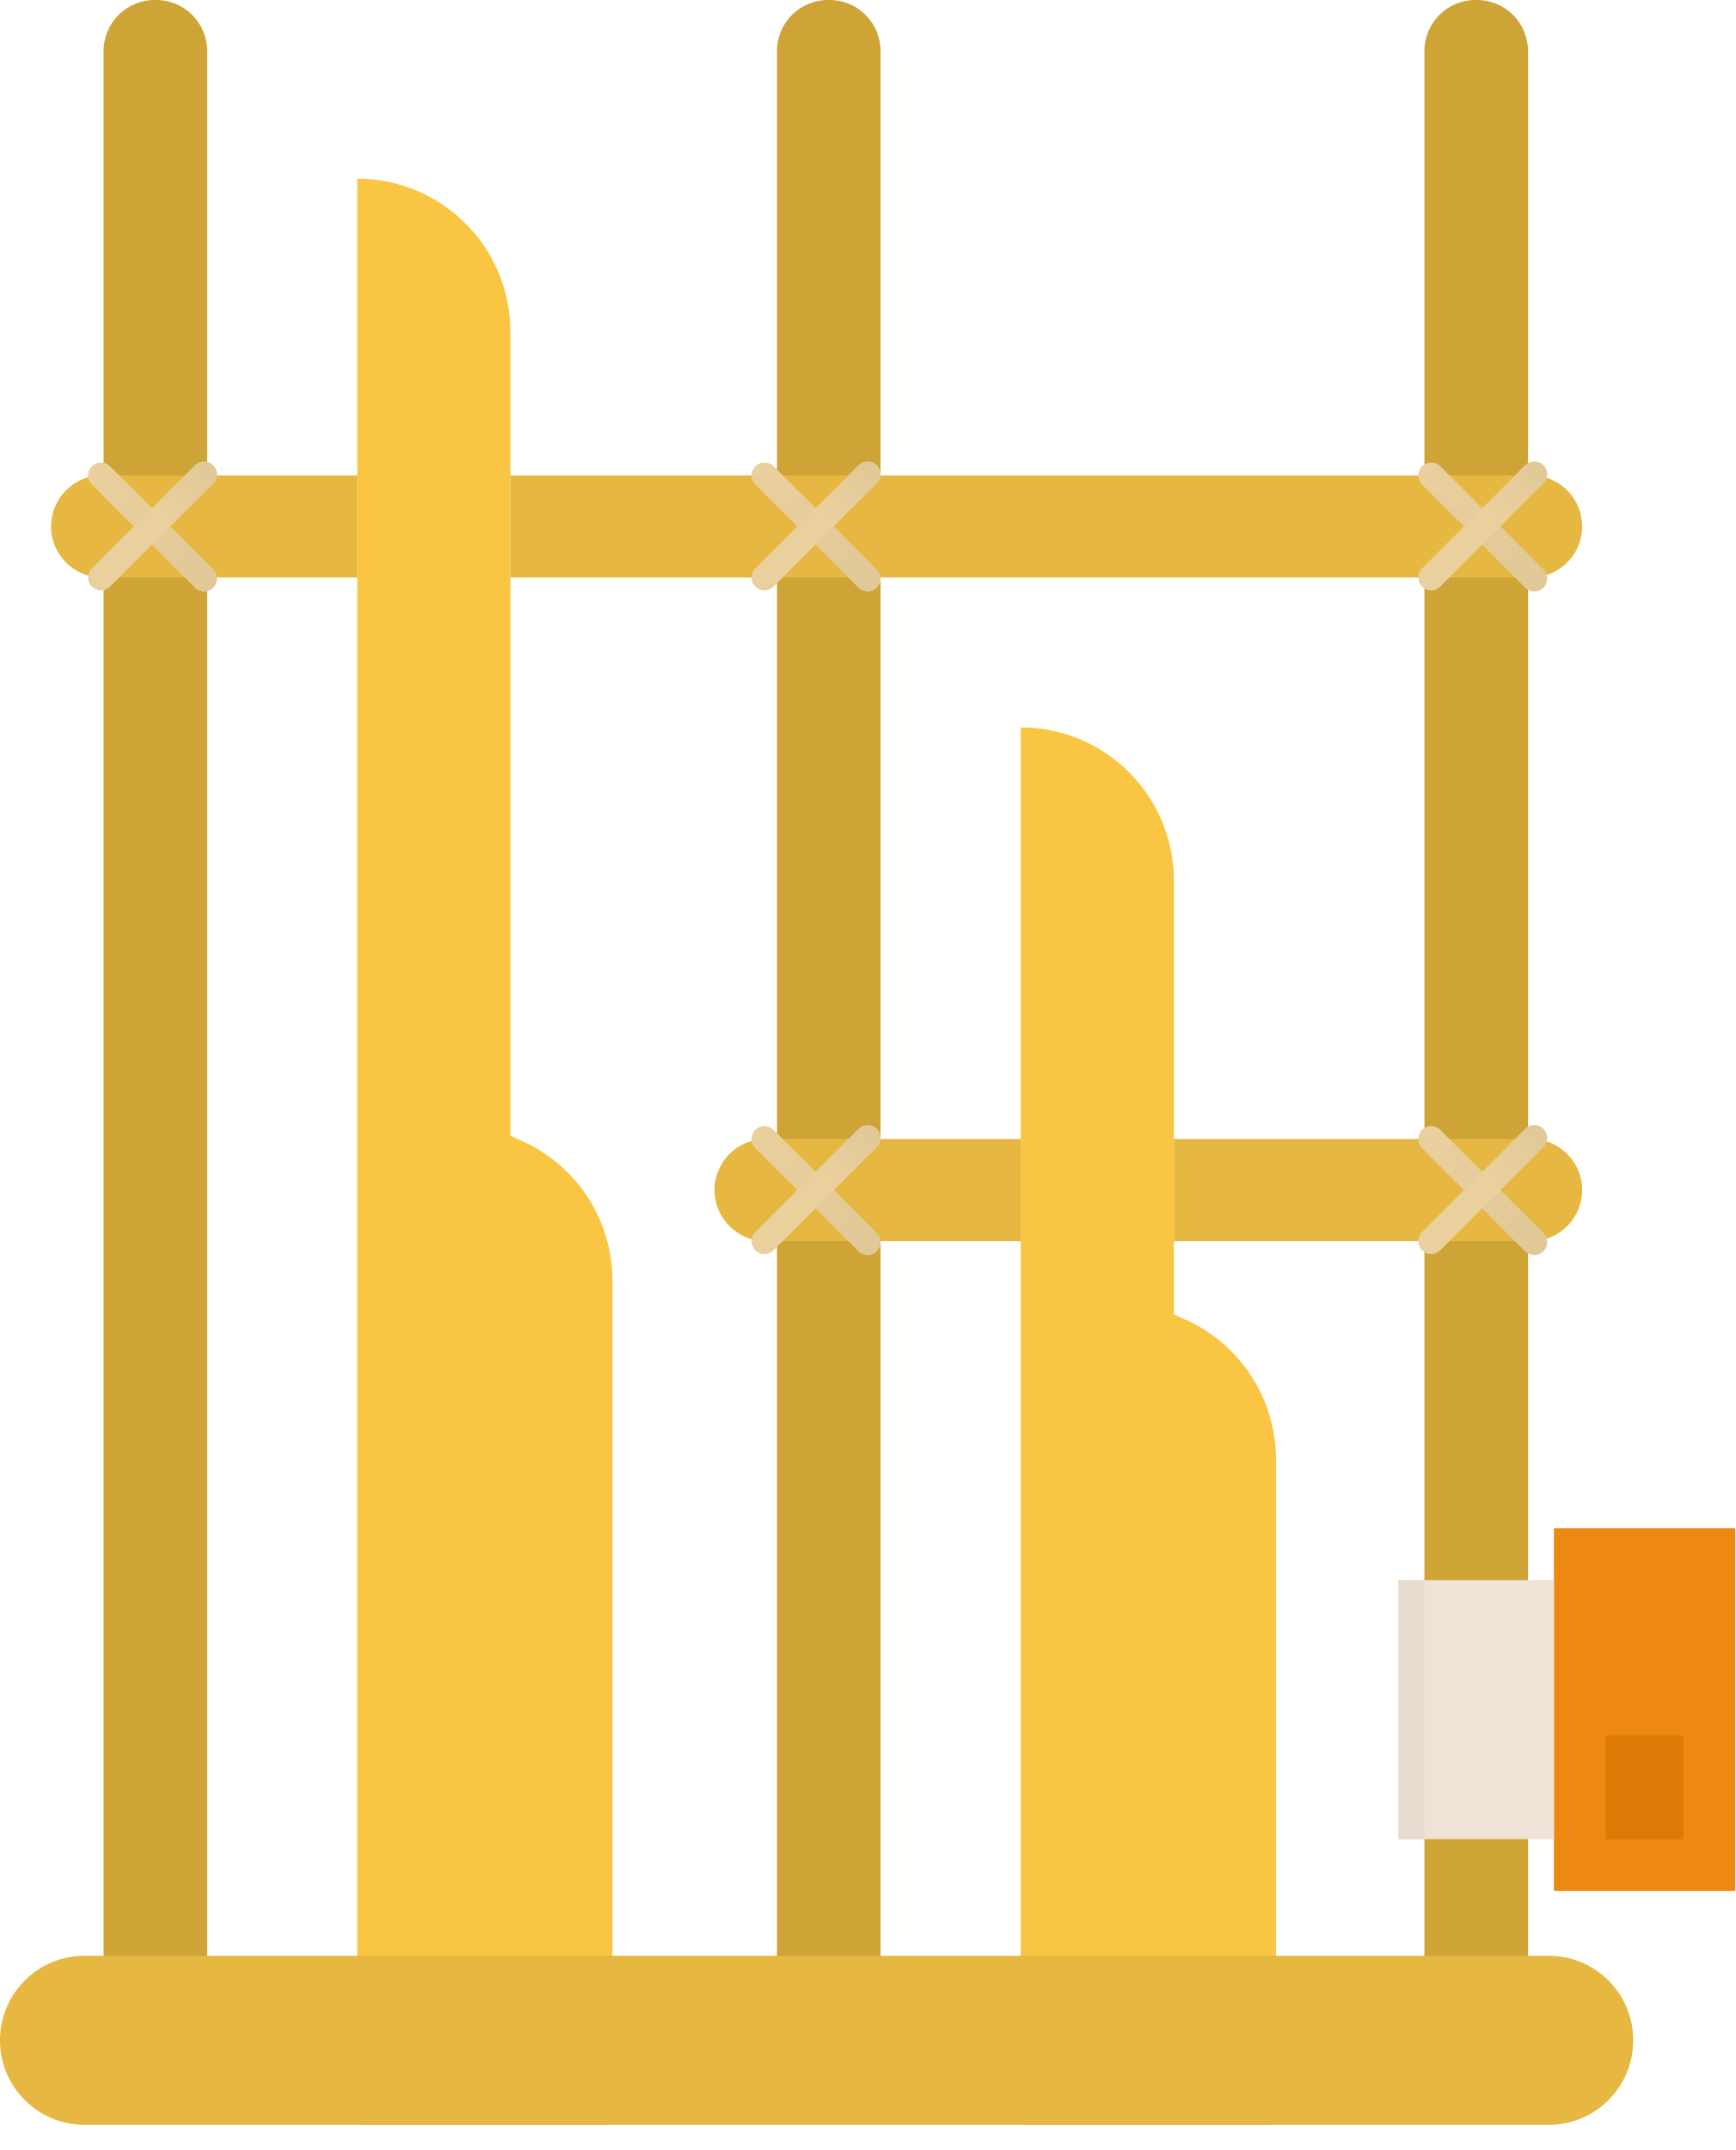
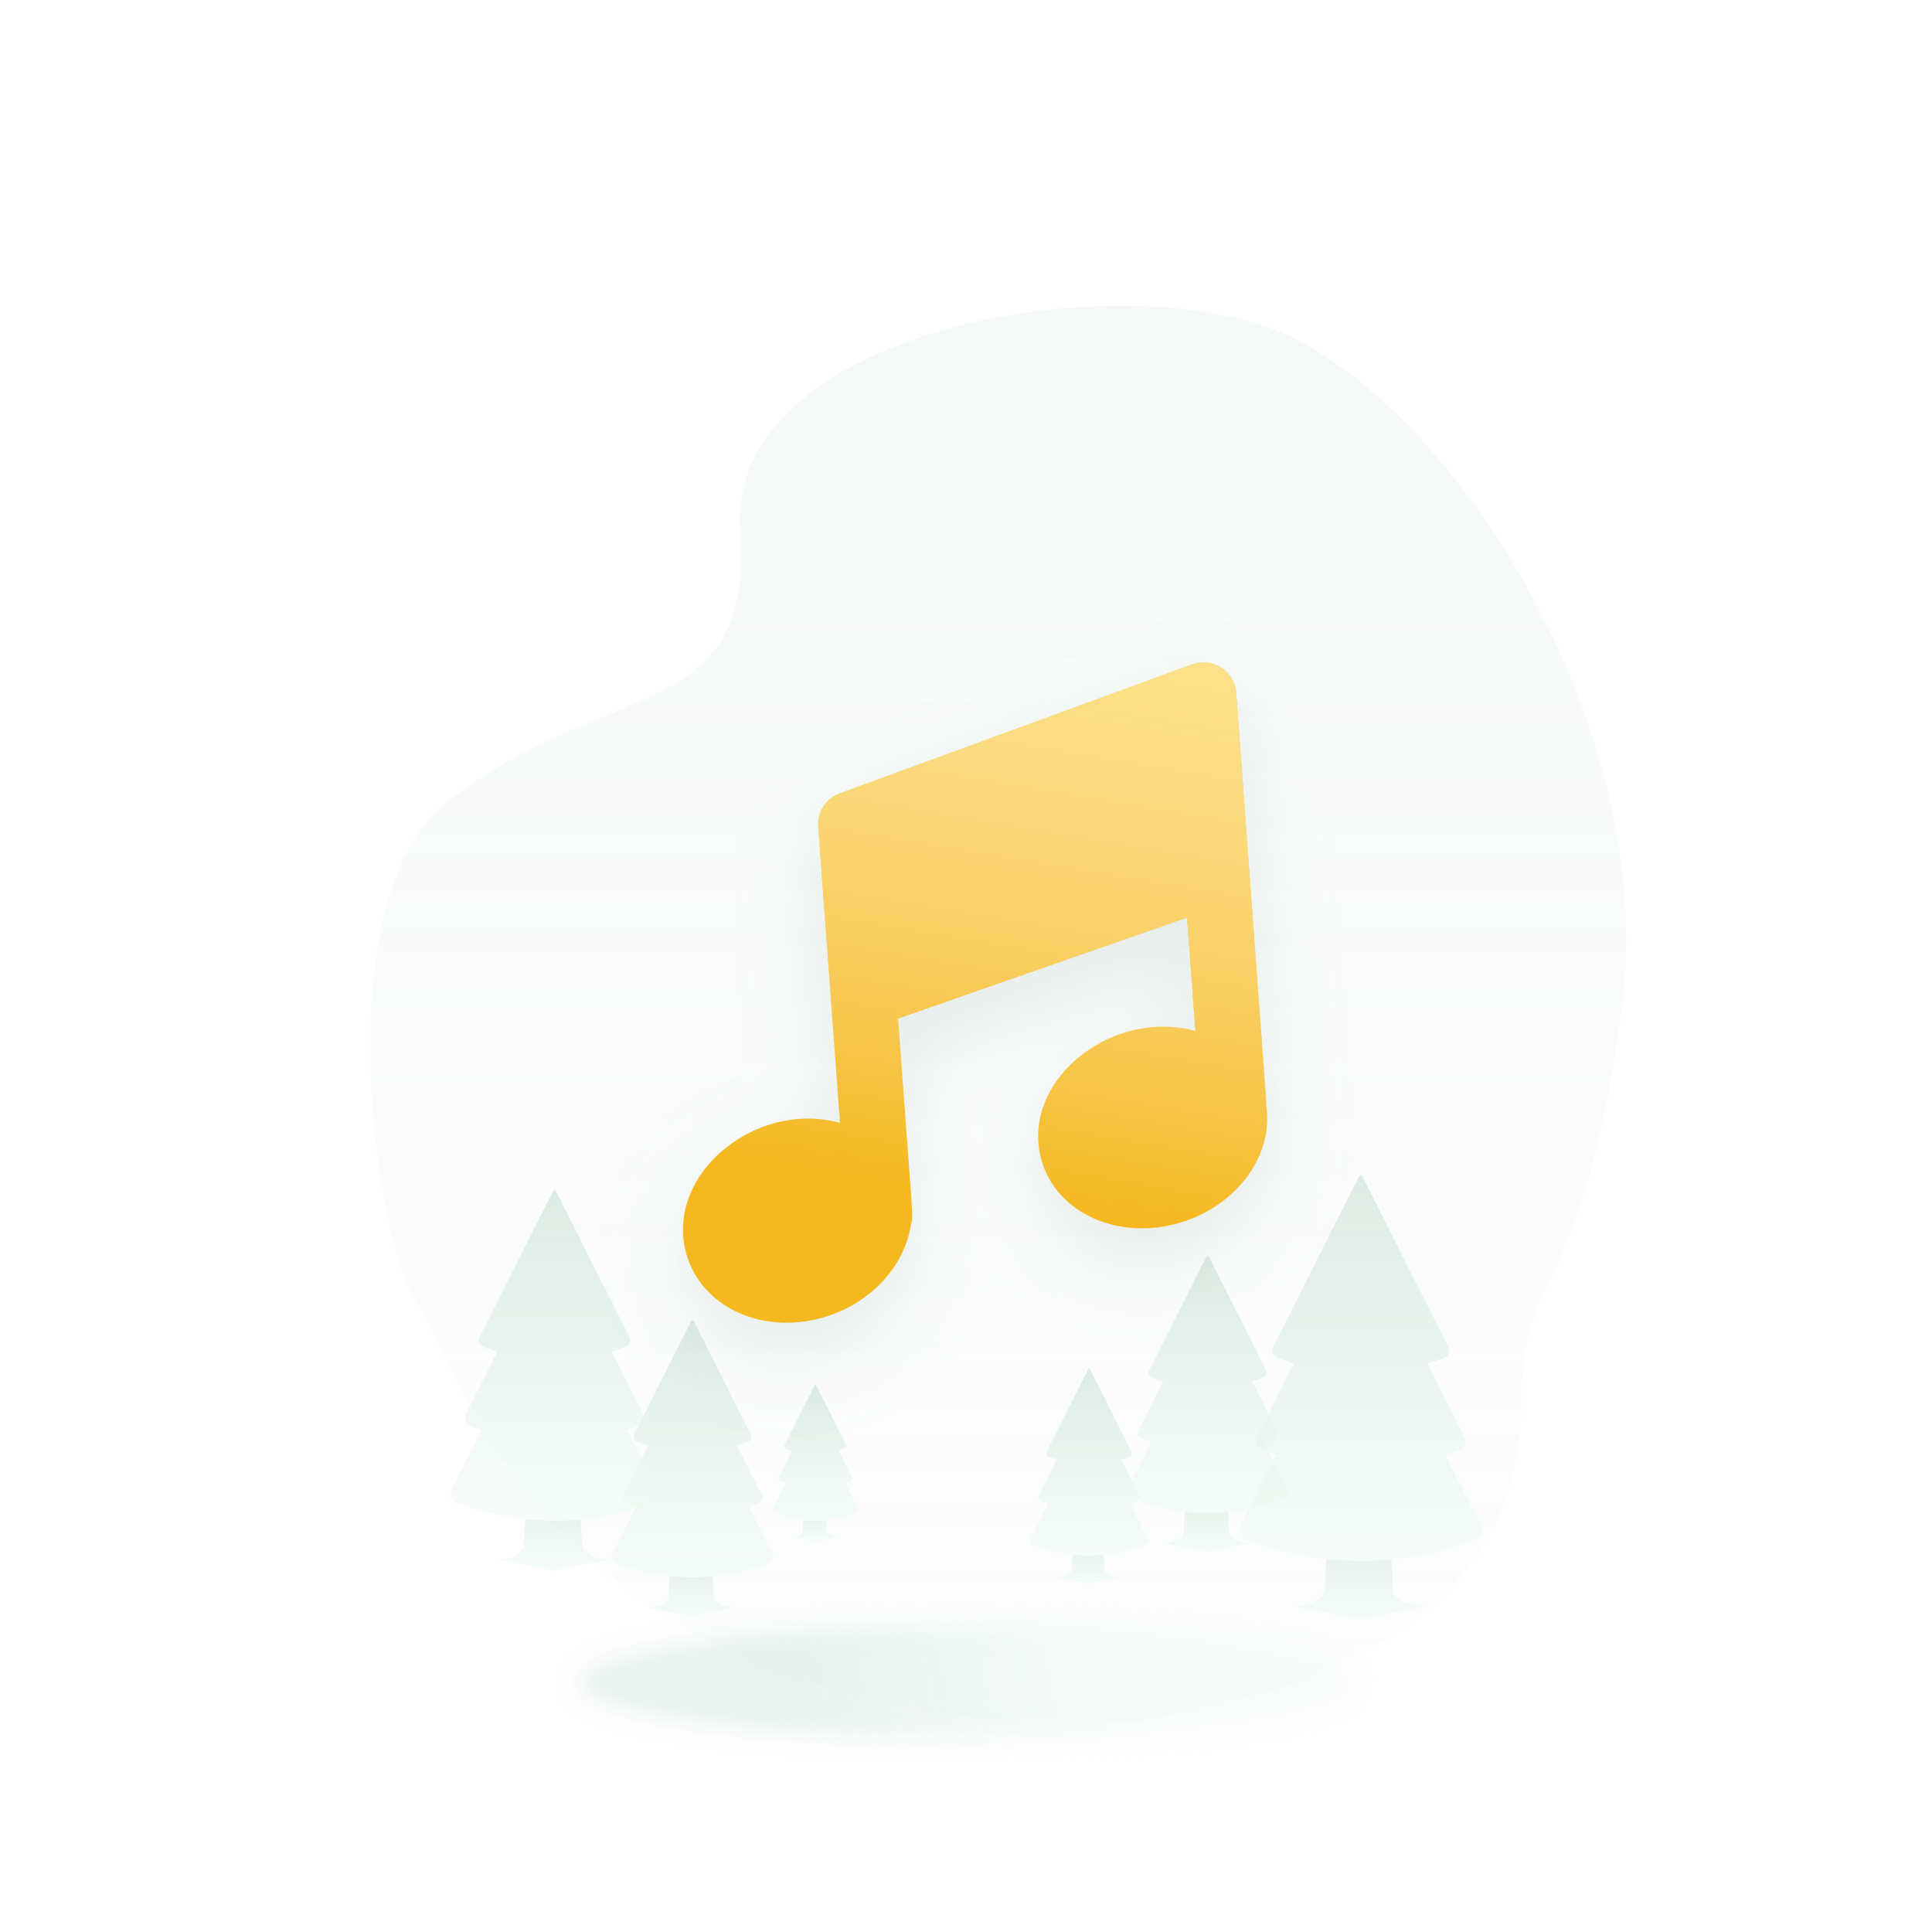
- <svg xmlns="http://www.w3.org/2000/svg" width="67" height="83" viewBox="0 0 67 83" fill="none">
-   <rect x="4" width="4" height="82" rx="1.971" fill="#CFA436" />
-   <rect x="30" width="4" height="82" rx="1.971" fill="#CFA436" />
-   <path fill-rule="evenodd" clip-rule="evenodd" d="M45.326 33.994C45.326 30.729 42.679 28.082 39.414 28.082V82.029H45.326V33.994ZM45.754 50.935L45.326 50.745V82.029H49.267V56.339C49.267 54.002 47.89 51.884 45.754 50.935Z" fill="#F9C543" />
-   <path fill-rule="evenodd" clip-rule="evenodd" d="M19.707 12.809C19.707 9.544 17.06 6.897 13.795 6.897V82.029H19.707L23.648 82.029V49.441C23.648 47.101 22.269 44.982 20.13 44.035L19.707 43.847L19.707 12.809Z" fill="#F9C543" />
-   <rect x="55" width="4" height="82" rx="1.971" fill="#CFA436" />
-   <rect y="75.501" width="63.062" height="6.528" rx="3.264" fill="#E6B741" />
-   <path d="M1.971 20.323C1.971 19.234 2.853 18.352 3.941 18.352H13.795V22.293H3.941C2.853 22.293 1.971 21.411 1.971 20.323Z" fill="#E6B741" />
-   <path d="M27.589 45.941C27.589 44.853 28.472 43.971 29.56 43.971H39.413V47.912H29.56C28.472 47.912 27.589 47.03 27.589 45.941Z" fill="#E6B741" />
-   <path d="M19.707 18.352H59.12C60.209 18.352 61.091 19.234 61.091 20.323C61.091 21.411 60.209 22.293 59.12 22.293H19.707V18.352Z" fill="#E6B741" />
-   <path d="M45.325 43.971H59.12C60.209 43.971 61.091 44.853 61.091 45.941C61.091 47.03 60.209 47.912 59.12 47.912H45.325V43.971Z" fill="#E6B741" />
-   <line x1="3.899" y1="18.352" x2="7.883" y2="22.335" stroke="#EAD09D" stroke-width="0.985" stroke-linecap="round" stroke-linejoin="round" />
-   <line x1="3.899" y1="18.352" x2="7.883" y2="22.335" stroke="url(#paint0_linear)" stroke-width="0.985" stroke-linecap="round" stroke-linejoin="round" />
-   <line x1="29.518" y1="18.352" x2="33.501" y2="22.335" stroke="#EAD09D" stroke-width="0.985" stroke-linecap="round" stroke-linejoin="round" />
-   <line x1="29.518" y1="18.352" x2="33.501" y2="22.335" stroke="url(#paint1_linear)" stroke-width="0.985" stroke-linecap="round" stroke-linejoin="round" />
-   <line x1="55.26" y1="18.352" x2="59.243" y2="22.335" stroke="#EAD09D" stroke-width="0.985" stroke-linecap="round" stroke-linejoin="round" />
-   <line x1="55.26" y1="18.352" x2="59.243" y2="22.335" stroke="url(#paint2_linear)" stroke-width="0.985" stroke-linecap="round" stroke-linejoin="round" />
-   <line x1="55.26" y1="43.971" x2="59.243" y2="47.954" stroke="#EAD09D" stroke-width="0.985" stroke-linecap="round" stroke-linejoin="round" />
-   <line x1="55.26" y1="43.971" x2="59.243" y2="47.954" stroke="url(#paint3_linear)" stroke-width="0.985" stroke-linecap="round" stroke-linejoin="round" />
-   <line x1="29.518" y1="43.971" x2="33.501" y2="47.954" stroke="#EAD09D" stroke-width="0.985" stroke-linecap="round" stroke-linejoin="round" />
-   <line x1="29.518" y1="43.971" x2="33.501" y2="47.954" stroke="url(#paint4_linear)" stroke-width="0.985" stroke-linecap="round" stroke-linejoin="round" />
-   <line x1="7.883" y1="18.31" x2="3.899" y2="22.293" stroke="#EAD09D" stroke-width="0.985" stroke-linecap="round" stroke-linejoin="round" />
-   <line x1="7.883" y1="18.31" x2="3.899" y2="22.293" stroke="url(#paint5_linear)" stroke-width="0.985" stroke-linecap="round" stroke-linejoin="round" />
-   <line x1="33.502" y1="18.31" x2="29.518" y2="22.293" stroke="#EAD09D" stroke-width="0.985" stroke-linecap="round" stroke-linejoin="round" />
-   <line x1="33.502" y1="18.31" x2="29.518" y2="22.293" stroke="url(#paint6_linear)" stroke-width="0.985" stroke-linecap="round" stroke-linejoin="round" />
-   <line x1="59.243" y1="18.31" x2="55.26" y2="22.293" stroke="#EAD09D" stroke-width="0.985" stroke-linecap="round" stroke-linejoin="round" />
-   <line x1="59.243" y1="18.31" x2="55.26" y2="22.293" stroke="url(#paint7_linear)" stroke-width="0.985" stroke-linecap="round" stroke-linejoin="round" />
-   <line x1="59.243" y1="43.928" x2="55.26" y2="47.912" stroke="#EAD09D" stroke-width="0.985" stroke-linecap="round" stroke-linejoin="round" />
-   <line x1="59.243" y1="43.928" x2="55.26" y2="47.912" stroke="url(#paint8_linear)" stroke-width="0.985" stroke-linecap="round" stroke-linejoin="round" />
-   <line x1="33.502" y1="43.928" x2="29.518" y2="47.912" stroke="#EAD09D" stroke-width="0.985" stroke-linecap="round" stroke-linejoin="round" />
-   <line x1="33.502" y1="43.928" x2="29.518" y2="47.912" stroke="url(#paint9_linear)" stroke-width="0.985" stroke-linecap="round" stroke-linejoin="round" />
-   <rect x="60" y="59" width="7" height="14" fill="#ED8912" />
-   <rect x="54" y="61" width="6" height="10" fill="#EEE3D6" />
-   <rect x="54" y="61" width="1" height="10" fill="#E6DBCF" />
-   <rect x="62" y="67" width="3" height="4" fill="#DD7A06" />
+ <svg xmlns="http://www.w3.org/2000/svg" width="180" height="180" viewBox="0 0 180 180" fill="none">
+   <path opacity="0.5" d="M41.763 74.635C29.85 83.903 35.342 117.473 39.011 121.549C46.133 135.707 47.573 138.144 54.708 144.933C72.77 162.118 103.211 160.776 106.508 160.229C122.047 157.655 141.759 151.195 141.759 130.601C141.759 117.713 147.15 122.066 151.034 94.393C154.919 66.72 133.685 35.424 117.499 30.276C100.895 24.994 67.661 31.517 68.956 49.536C70.251 67.556 56.654 63.051 41.763 74.635Z" fill="url(#paint0_linear)" />
+   <g opacity="0.6">
+     <path fill-rule="evenodd" clip-rule="evenodd" d="M99.912 144.829C100.887 144.935 101.87 144.941 102.846 144.847L102.918 146.224C102.94 146.634 103.557 146.961 104.312 146.961L101.378 147.546L98.445 146.961C99.199 146.961 99.817 146.634 99.839 146.224L99.912 144.829Z" fill="url(#paint1_linear)" />
+     <path d="M106.882 143.288L105.289 140.127C105.501 140.059 105.713 139.985 105.922 139.905C106.157 139.815 106.263 139.544 106.15 139.32L104.48 136.005C104.733 135.93 104.985 135.845 105.233 135.75C105.432 135.674 105.522 135.445 105.427 135.256L101.541 127.545C101.51 127.485 101.423 127.485 101.393 127.545L97.507 135.256C97.412 135.445 97.502 135.674 97.701 135.75C97.949 135.845 98.2 135.93 98.454 136.006L96.784 139.32C96.671 139.544 96.777 139.815 97.012 139.905C97.221 139.985 97.432 140.059 97.645 140.127L96.052 143.288C95.922 143.546 96.044 143.86 96.316 143.963C99.632 145.23 103.302 145.23 106.618 143.963C106.889 143.86 107.012 143.546 106.882 143.288Z" fill="url(#paint2_linear)" />
+     <path fill-rule="evenodd" clip-rule="evenodd" d="M74.839 141.635C75.546 141.712 76.259 141.716 76.967 141.649L77.02 142.648C77.035 142.945 77.484 143.182 78.031 143.182L75.903 143.606L73.774 143.182C74.322 143.182 74.77 142.945 74.785 142.648L74.839 141.635Z" fill="url(#paint3_linear)" />
+     <path d="M79.896 140.456L78.74 138.163C78.894 138.113 79.048 138.059 79.2 138.001C79.37 137.936 79.447 137.739 79.365 137.577L78.153 135.172C78.337 135.117 78.52 135.055 78.7 134.986C78.844 134.931 78.909 134.765 78.84 134.628L76.021 129.033C75.999 128.989 75.935 128.989 75.913 129.033L73.094 134.628C73.025 134.765 73.09 134.931 73.234 134.986C73.414 135.055 73.597 135.117 73.781 135.172L72.569 137.577C72.487 137.739 72.564 137.936 72.734 138.001C72.886 138.059 73.039 138.113 73.194 138.163L72.038 140.456C71.943 140.643 72.032 140.871 72.23 140.946C74.635 141.865 77.299 141.865 79.704 140.946C79.902 140.871 79.99 140.643 79.896 140.456Z" fill="url(#paint4_linear)" />
+     <path fill-rule="evenodd" clip-rule="evenodd" d="M110.378 140.828C111.719 140.973 113.07 140.981 114.412 140.853L114.511 142.746C114.541 143.31 115.39 143.759 116.428 143.759L112.394 144.563L108.361 143.759C109.398 143.759 110.248 143.31 110.277 142.746L110.378 140.828Z" fill="url(#paint5_linear)" />
+     <path d="M119.962 138.708L117.772 134.362C118.064 134.268 118.355 134.167 118.643 134.057C118.966 133.933 119.112 133.56 118.957 133.253L116.66 128.695C117.009 128.591 117.354 128.474 117.696 128.343C117.969 128.239 118.092 127.924 117.961 127.664L112.619 117.062C112.577 116.979 112.457 116.979 112.415 117.062L107.073 127.664C106.942 127.924 107.065 128.239 107.338 128.344C107.68 128.474 108.026 128.591 108.374 128.695L106.077 133.253C105.922 133.56 106.068 133.933 106.391 134.057C106.679 134.167 106.97 134.269 107.262 134.362L105.072 138.708C104.893 139.063 105.061 139.495 105.435 139.637C109.993 141.379 115.041 141.379 119.599 139.637C119.973 139.494 120.141 139.063 119.962 138.708Z" fill="url(#paint6_linear)" />
+     <path fill-rule="evenodd" clip-rule="evenodd" d="M123.568 145.242C125.579 145.459 127.606 145.472 129.618 145.279L129.768 148.119C129.812 148.965 131.086 149.638 132.643 149.638L126.592 150.844L120.542 149.638C122.098 149.638 123.372 148.965 123.417 148.119L123.568 145.242Z" fill="url(#paint7_linear)" />
+     <path d="M137.943 142.062L134.658 135.544C135.097 135.403 135.532 135.25 135.964 135.085C136.449 134.9 136.668 134.34 136.435 133.879L132.99 127.043C133.513 126.887 134.031 126.711 134.544 126.515C134.954 126.359 135.139 125.886 134.942 125.496L126.928 109.593C126.865 109.469 126.686 109.469 126.623 109.593L118.609 125.496C118.412 125.886 118.597 126.359 119.007 126.515C119.52 126.711 120.038 126.887 120.561 127.043L117.116 133.879C116.884 134.34 117.102 134.9 117.587 135.085C118.019 135.25 118.454 135.403 118.893 135.544L115.608 142.062C115.339 142.595 115.592 143.242 116.152 143.456C122.99 146.068 130.561 146.068 137.399 143.456C137.959 143.242 138.212 142.595 137.943 142.062Z" fill="url(#paint8_linear)" />
+     <path fill-rule="evenodd" clip-rule="evenodd" d="M62.378 146.828C63.719 146.973 65.07 146.981 66.412 146.852L66.511 148.746C66.541 149.31 67.39 149.759 68.428 149.759L64.394 150.562L60.361 149.759C61.398 149.759 62.248 149.31 62.277 148.746L62.378 146.828Z" fill="url(#paint9_linear)" />
+     <path d="M71.962 144.708L69.772 140.362C70.064 140.268 70.355 140.167 70.643 140.057C70.966 139.933 71.112 139.56 70.957 139.253L68.66 134.695C69.008 134.591 69.354 134.474 69.696 134.343C69.969 134.239 70.092 133.924 69.962 133.664L64.619 123.062C64.577 122.979 64.457 122.979 64.415 123.062L59.073 133.664C58.942 133.924 59.065 134.239 59.338 134.344C59.68 134.474 60.026 134.591 60.374 134.695L58.077 139.253C57.922 139.56 58.068 139.933 58.391 140.057C58.679 140.167 58.97 140.269 59.262 140.362L57.072 144.708C56.893 145.063 57.061 145.494 57.435 145.637C61.993 147.378 67.041 147.378 71.599 145.637C71.973 145.494 72.141 145.063 71.962 144.708Z" fill="url(#paint10_linear)" />
+     <path fill-rule="evenodd" clip-rule="evenodd" d="M48.916 141.525C50.639 141.711 52.377 141.722 54.102 141.557L54.23 143.991C54.268 144.716 55.36 145.293 56.694 145.293L51.508 146.327L46.322 145.293C47.656 145.293 48.748 144.716 48.786 143.991L48.916 141.525Z" fill="url(#paint11_linear)" />
+     <path d="M61.237 138.799L58.422 133.212C58.797 133.091 59.17 132.96 59.541 132.819C59.956 132.66 60.144 132.18 59.944 131.785L56.991 125.925C57.44 125.792 57.884 125.641 58.323 125.473C58.675 125.339 58.833 124.934 58.665 124.6L51.795 110.969C51.742 110.862 51.588 110.862 51.534 110.969L44.665 124.6C44.496 124.934 44.655 125.339 45.006 125.473C45.446 125.641 45.89 125.792 46.338 125.925L43.385 131.785C43.186 132.18 43.373 132.66 43.789 132.819C44.159 132.96 44.532 133.091 44.908 133.212L42.092 138.799C41.862 139.256 42.079 139.81 42.559 139.994C48.42 142.233 54.91 142.233 60.77 139.994C61.251 139.81 61.467 139.256 61.237 138.799Z" fill="url(#paint12_linear)" />
+   </g>
+   <g opacity="0.4" filter="url(#filter0_f)">
+     <ellipse cx="90" cy="156.75" rx="36" ry="5.25" fill="url(#paint13_linear)" />
+   </g>
+   <g filter="url(#filter1_d)">
+     <path d="M115.173 64.568C115.024 62.536 112.985 61.207 111.084 61.902L78.23 73.92C76.946 74.39 76.13 75.662 76.231 77.034L78.26 104.612C70.161 102.426 61.693 109.73 64.021 117.079C65.564 121.948 71.355 124.503 77.136 122.607C81.394 121.211 84.339 117.756 84.873 114.048C85.102 113.277 85.113 114.56 83.667 94.901L110.591 85.496L111.368 96.053C103.308 93.881 94.761 101.027 97.123 108.382C98.408 112.385 102.65 114.749 107.286 114.408C113.672 113.938 118.88 108.61 117.956 102.885C117.983 102.511 118.162 105.194 115.173 64.568Z" fill="#F5B81F" />
+     <path d="M115.173 64.568C115.024 62.536 112.985 61.207 111.084 61.902L78.23 73.92C76.946 74.39 76.13 75.662 76.231 77.034L78.26 104.612C70.161 102.426 61.693 109.73 64.021 117.079C65.564 121.948 71.355 124.503 77.136 122.607C81.394 121.211 84.339 117.756 84.873 114.048C85.102 113.277 85.113 114.56 83.667 94.901L110.591 85.496L111.368 96.053C103.308 93.881 94.761 101.027 97.123 108.382C98.408 112.385 102.65 114.749 107.286 114.408C113.672 113.938 118.88 108.61 117.956 102.885C117.983 102.511 118.162 105.194 115.173 64.568Z" fill="url(#paint14_linear)" />
+   </g>
  <defs>
-     <linearGradient id="paint0_linear" x1="6.641" y1="14.79" x2="11.348" y2="19.506" gradientUnits="userSpaceOnUse">
-       <stop stop-color="#EAD09D" />
-       <stop offset="1" stop-color="#E0C897" />
+     <filter id="filter0_f" x="52" y="149.5" width="76" height="14.5" filterUnits="userSpaceOnUse" color-interpolation-filters="sRGB">
+       <feFlood flood-opacity="0" result="BackgroundImageFix" />
+       <feBlend mode="normal" in="SourceGraphic" in2="BackgroundImageFix" result="shape" />
+       <feGaussianBlur stdDeviation="1" result="effect1_foregroundBlur" />
+     </filter>
+     <filter id="filter1_d" x="55.629" y="56.716" width="70.433" height="77.519" filterUnits="userSpaceOnUse" color-interpolation-filters="sRGB">
+       <feFlood flood-opacity="0" result="BackgroundImageFix" />
+       <feColorMatrix in="SourceAlpha" type="matrix" values="0 0 0 0 0 0 0 0 0 0 0 0 0 0 0 0 0 0 127 0" />
+       <feOffset dy="3" />
+       <feGaussianBlur stdDeviation="4" />
+       <feColorMatrix type="matrix" values="0 0 0 0 0.468 0 0 0 0 0.592 0 0 0 0 0.533 0 0 0 0.16 0" />
+       <feBlend mode="normal" in2="BackgroundImageFix" result="effect1_dropShadow" />
+       <feBlend mode="normal" in="SourceGraphic" in2="effect1_dropShadow" result="shape" />
+     </filter>
+     <linearGradient id="paint0_linear" x1="92.525" y1="24.995" x2="92.525" y2="162.282" gradientUnits="userSpaceOnUse">
+       <stop stop-color="#C8DFD4" stop-opacity="0.4" />
+       <stop offset="1" stop-color="#E4F7ED" stop-opacity="0.2" />
    </linearGradient>
-     <linearGradient id="paint1_linear" x1="32.259" y1="14.79" x2="36.967" y2="19.506" gradientUnits="userSpaceOnUse">
-       <stop stop-color="#EAD09D" />
-       <stop offset="1" stop-color="#E0C897" />
+     <linearGradient id="paint1_linear" x1="101.378" y1="143.145" x2="101.378" y2="147.553" gradientUnits="userSpaceOnUse">
+       <stop stop-color="#C8DFD4" />
+       <stop offset="1" stop-color="#E4F7ED" stop-opacity="0.5" />
    </linearGradient>
-     <linearGradient id="paint2_linear" x1="58.001" y1="14.79" x2="62.709" y2="19.506" gradientUnits="userSpaceOnUse">
-       <stop stop-color="#EAD09D" />
-       <stop offset="1" stop-color="#E0C897" />
+     <linearGradient id="paint2_linear" x1="101.467" y1="127.5" x2="101.467" y2="144.943" gradientUnits="userSpaceOnUse">
+       <stop stop-color="#C8DFD4" />
+       <stop offset="1" stop-color="#E4F7ED" stop-opacity="0.5" />
    </linearGradient>
-     <linearGradient id="paint3_linear" x1="58.001" y1="40.409" x2="62.709" y2="45.124" gradientUnits="userSpaceOnUse">
-       <stop stop-color="#EAD09D" />
-       <stop offset="1" stop-color="#E0C897" />
+     <linearGradient id="paint3_linear" x1="75.903" y1="140.414" x2="75.903" y2="143.612" gradientUnits="userSpaceOnUse">
+       <stop stop-color="#C8DFD4" />
+       <stop offset="1" stop-color="#E4F7ED" stop-opacity="0.5" />
    </linearGradient>
-     <linearGradient id="paint4_linear" x1="32.259" y1="40.409" x2="36.967" y2="45.124" gradientUnits="userSpaceOnUse">
-       <stop stop-color="#EAD09D" />
-       <stop offset="1" stop-color="#E0C897" />
+     <linearGradient id="paint4_linear" x1="75.967" y1="129" x2="75.967" y2="141.657" gradientUnits="userSpaceOnUse">
+       <stop stop-color="#C8DFD4" />
+       <stop offset="1" stop-color="#E4F7ED" stop-opacity="0.5" />
    </linearGradient>
-     <linearGradient id="paint5_linear" x1="11.444" y1="21.051" x2="6.729" y2="25.759" gradientUnits="userSpaceOnUse">
-       <stop stop-color="#E0C897" />
-       <stop offset="0.438" stop-color="#EAD09D" />
+     <linearGradient id="paint5_linear" x1="112.394" y1="138.512" x2="112.394" y2="144.573" gradientUnits="userSpaceOnUse">
+       <stop stop-color="#C8DFD4" />
+       <stop offset="1" stop-color="#E4F7ED" stop-opacity="0.5" />
    </linearGradient>
-     <linearGradient id="paint6_linear" x1="37.063" y1="21.051" x2="32.348" y2="25.759" gradientUnits="userSpaceOnUse">
-       <stop stop-color="#E0C897" />
-       <stop offset="0.438" stop-color="#EAD09D" />
+     <linearGradient id="paint6_linear" x1="112.517" y1="117" x2="112.517" y2="140.984" gradientUnits="userSpaceOnUse">
+       <stop stop-color="#C8DFD4" />
+       <stop offset="1" stop-color="#E4F7ED" stop-opacity="0.5" />
    </linearGradient>
-     <linearGradient id="paint7_linear" x1="62.805" y1="21.051" x2="58.09" y2="25.759" gradientUnits="userSpaceOnUse">
-       <stop stop-color="#E0C897" />
-       <stop offset="0.438" stop-color="#EAD09D" />
+     <linearGradient id="paint7_linear" x1="126.592" y1="141.768" x2="126.592" y2="150.859" gradientUnits="userSpaceOnUse">
+       <stop stop-color="#C8DFD4" />
+       <stop offset="1" stop-color="#E4F7ED" stop-opacity="0.5" />
    </linearGradient>
-     <linearGradient id="paint8_linear" x1="62.805" y1="46.67" x2="58.09" y2="51.378" gradientUnits="userSpaceOnUse">
-       <stop stop-color="#E0C897" />
-       <stop offset="0.438" stop-color="#EAD09D" />
+     <linearGradient id="paint8_linear" x1="126.776" y1="109.5" x2="126.776" y2="145.476" gradientUnits="userSpaceOnUse">
+       <stop stop-color="#C8DFD4" />
+       <stop offset="1" stop-color="#E4F7ED" stop-opacity="0.5" />
    </linearGradient>
-     <linearGradient id="paint9_linear" x1="37.063" y1="46.67" x2="32.348" y2="51.378" gradientUnits="userSpaceOnUse">
-       <stop stop-color="#E0C897" />
-       <stop offset="0.438" stop-color="#EAD09D" />
+     <linearGradient id="paint9_linear" x1="64.394" y1="144.512" x2="64.394" y2="150.573" gradientUnits="userSpaceOnUse">
+       <stop stop-color="#C8DFD4" />
+       <stop offset="1" stop-color="#E4F7ED" stop-opacity="0.5" />
+     </linearGradient>
+     <linearGradient id="paint10_linear" x1="64.517" y1="123" x2="64.517" y2="146.984" gradientUnits="userSpaceOnUse">
+       <stop stop-color="#C8DFD4" />
+       <stop offset="1" stop-color="#E4F7ED" stop-opacity="0.5" />
+     </linearGradient>
+     <linearGradient id="paint11_linear" x1="51.508" y1="138.548" x2="51.508" y2="146.34" gradientUnits="userSpaceOnUse">
+       <stop stop-color="#C8DFD4" />
+       <stop offset="1" stop-color="#E4F7ED" stop-opacity="0.5" />
+     </linearGradient>
+     <linearGradient id="paint12_linear" x1="51.665" y1="110.889" x2="51.665" y2="141.725" gradientUnits="userSpaceOnUse">
+       <stop stop-color="#C8DFD4" />
+       <stop offset="1" stop-color="#E4F7ED" stop-opacity="0.5" />
+     </linearGradient>
+     <linearGradient id="paint13_linear" x1="74.093" y1="159" x2="121.466" y2="149.723" gradientUnits="userSpaceOnUse">
+       <stop stop-color="#C8DFD4" />
+       <stop offset="0.707" stop-color="#EAF8F1" stop-opacity="0.82" />
+     </linearGradient>
+     <linearGradient id="paint14_linear" x1="131.228" y1="54.211" x2="120.677" y2="116.668" gradientUnits="userSpaceOnUse">
+       <stop stop-color="#FFE58A" />
+       <stop offset="1" stop-color="white" stop-opacity="0" />
+       <stop offset="1" stop-color="#F9C543" stop-opacity="0" />
    </linearGradient>
  </defs>
</svg>
